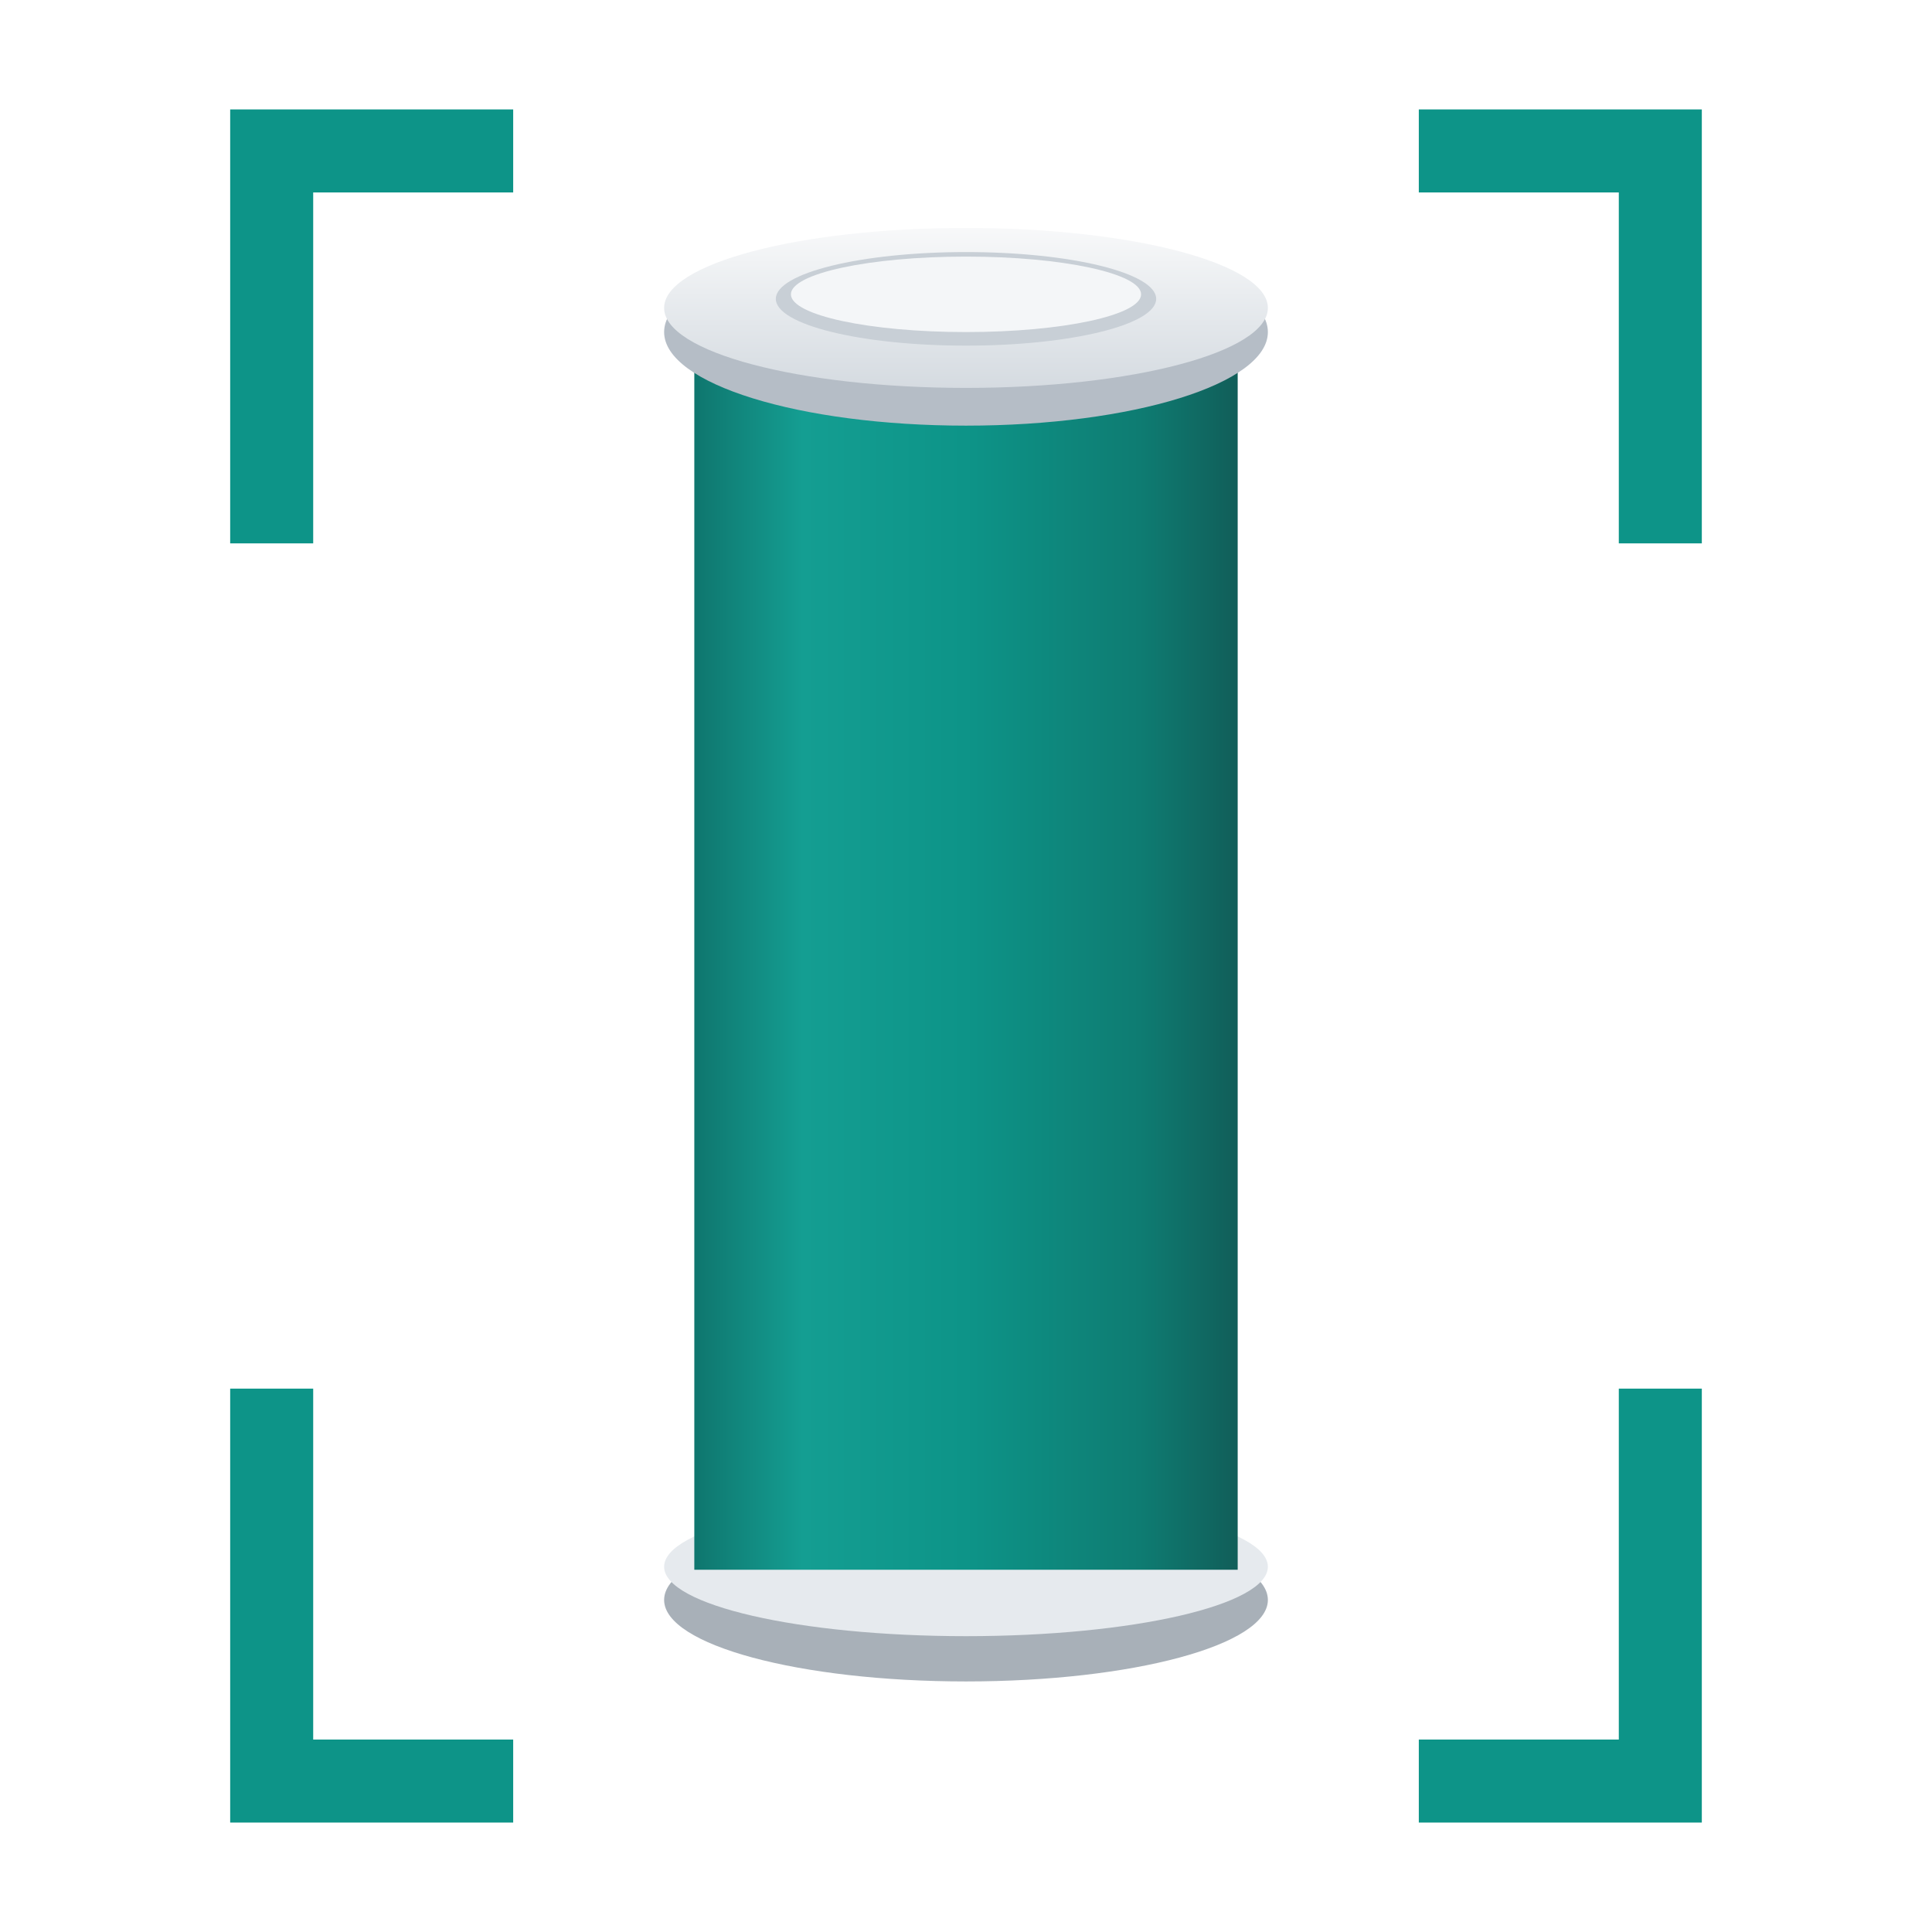
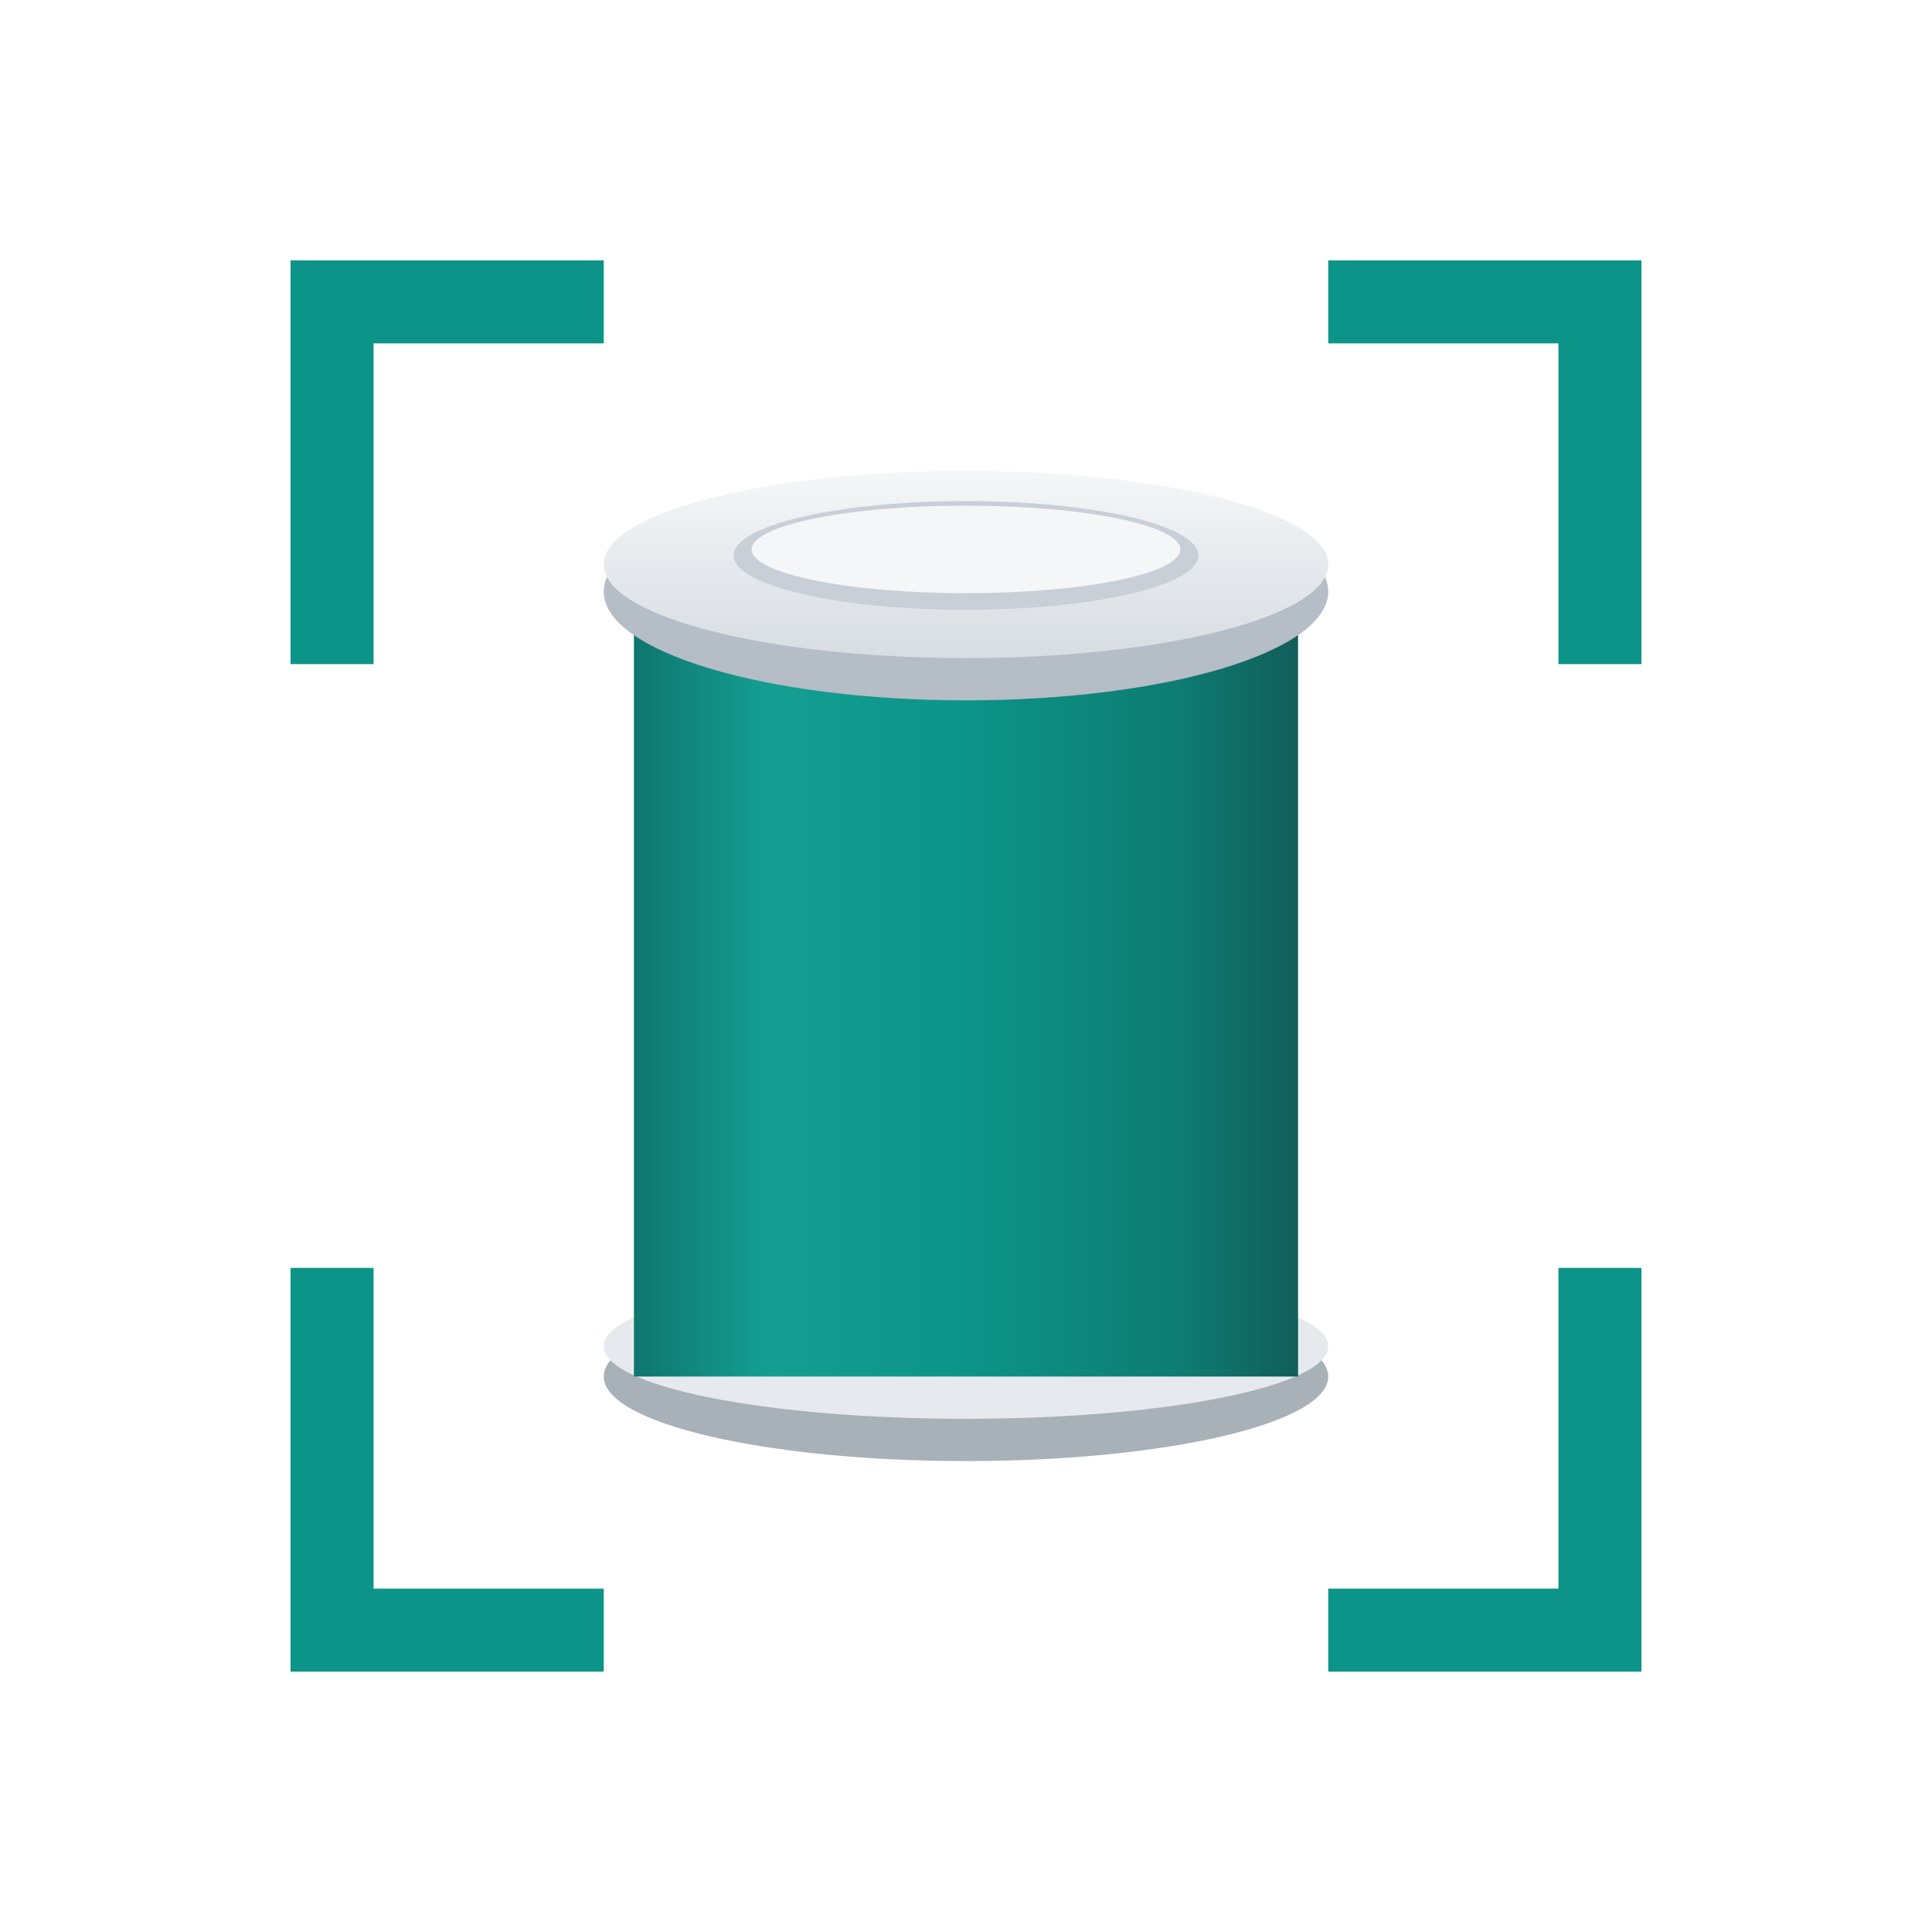
<svg xmlns="http://www.w3.org/2000/svg" viewBox="0 0 128 128">
  <g fill="none" stroke="#0D9488" stroke-width="5.5" stroke-linecap="butt" stroke-linejoin="miter">
-     <path d="M18 36V10H34" />
-     <path d="M94 10H110V36" />
-     <path d="M18 92V118H34" />
-     <path d="M94 118H110V92" />
+     <path d="M22 44V20H40" />
+     <path d="M88 20H106V44" />
+     <path d="M22 84V108H40" />
+     <path d="M88 108H106V84" />
  </g>
-   <ellipse cx="64" cy="106" rx="20" ry="5.4" fill="#A8B0B8" />
-   <ellipse cx="64" cy="103.8" rx="20" ry="4.6" fill="#E6EAEE" />
-   <rect x="46" y="22" width="36" height="82" fill="url(#can-body)" />
-   <ellipse cx="64" cy="22" rx="20" ry="6.2" fill="#B5BDC6" />
-   <ellipse cx="64" cy="20.4" rx="20" ry="5.3" fill="url(#can-lid)" />
-   <ellipse cx="64" cy="19.8" rx="12.6" ry="3.1" fill="#C8CFD6" />
-   <ellipse cx="64" cy="19.5" rx="11.6" ry="2.5" fill="#F4F6F8" />
+   <ellipse cx="64" cy="91.2" rx="24" ry="5.6" fill="#A8B0B8" />
+   <ellipse cx="64" cy="89.2" rx="24" ry="4.8" fill="#E6EAEE" />
+   <rect x="42" y="39.2" width="44" height="52" fill="url(#can-body)" />
+   <ellipse cx="64" cy="39.2" rx="24" ry="7.2" fill="#B5BDC6" />
+   <ellipse cx="64" cy="37.4" rx="24" ry="6.2" fill="url(#can-lid)" />
+   <ellipse cx="64" cy="36.8" rx="15.4" ry="3.6" fill="#C8CFD6" />
+   <ellipse cx="64" cy="36.4" rx="14.2" ry="2.9" fill="#F4F6F8" />
  <defs>
-     <linearGradient id="can-body" x1="46" y1="0" x2="82" y2="0" gradientUnits="userSpaceOnUse">
+     <linearGradient id="can-body" x1="42" y1="0" x2="86" y2="0" gradientUnits="userSpaceOnUse">
      <stop offset="0" stop-color="#0F766E" />
      <stop offset="0.2" stop-color="#149E92" />
      <stop offset="0.5" stop-color="#0D9488" />
      <stop offset="0.82" stop-color="#0E7C72" />
      <stop offset="1" stop-color="#115E59" />
    </linearGradient>
-     <linearGradient id="can-lid" x1="64" y1="15" x2="64" y2="26" gradientUnits="userSpaceOnUse">
+     <linearGradient id="can-lid" x1="64" y1="30" x2="64" y2="45" gradientUnits="userSpaceOnUse">
      <stop offset="0" stop-color="#F8F9FA" />
      <stop offset="1" stop-color="#D4DAE0" />
    </linearGradient>
  </defs>
</svg>
